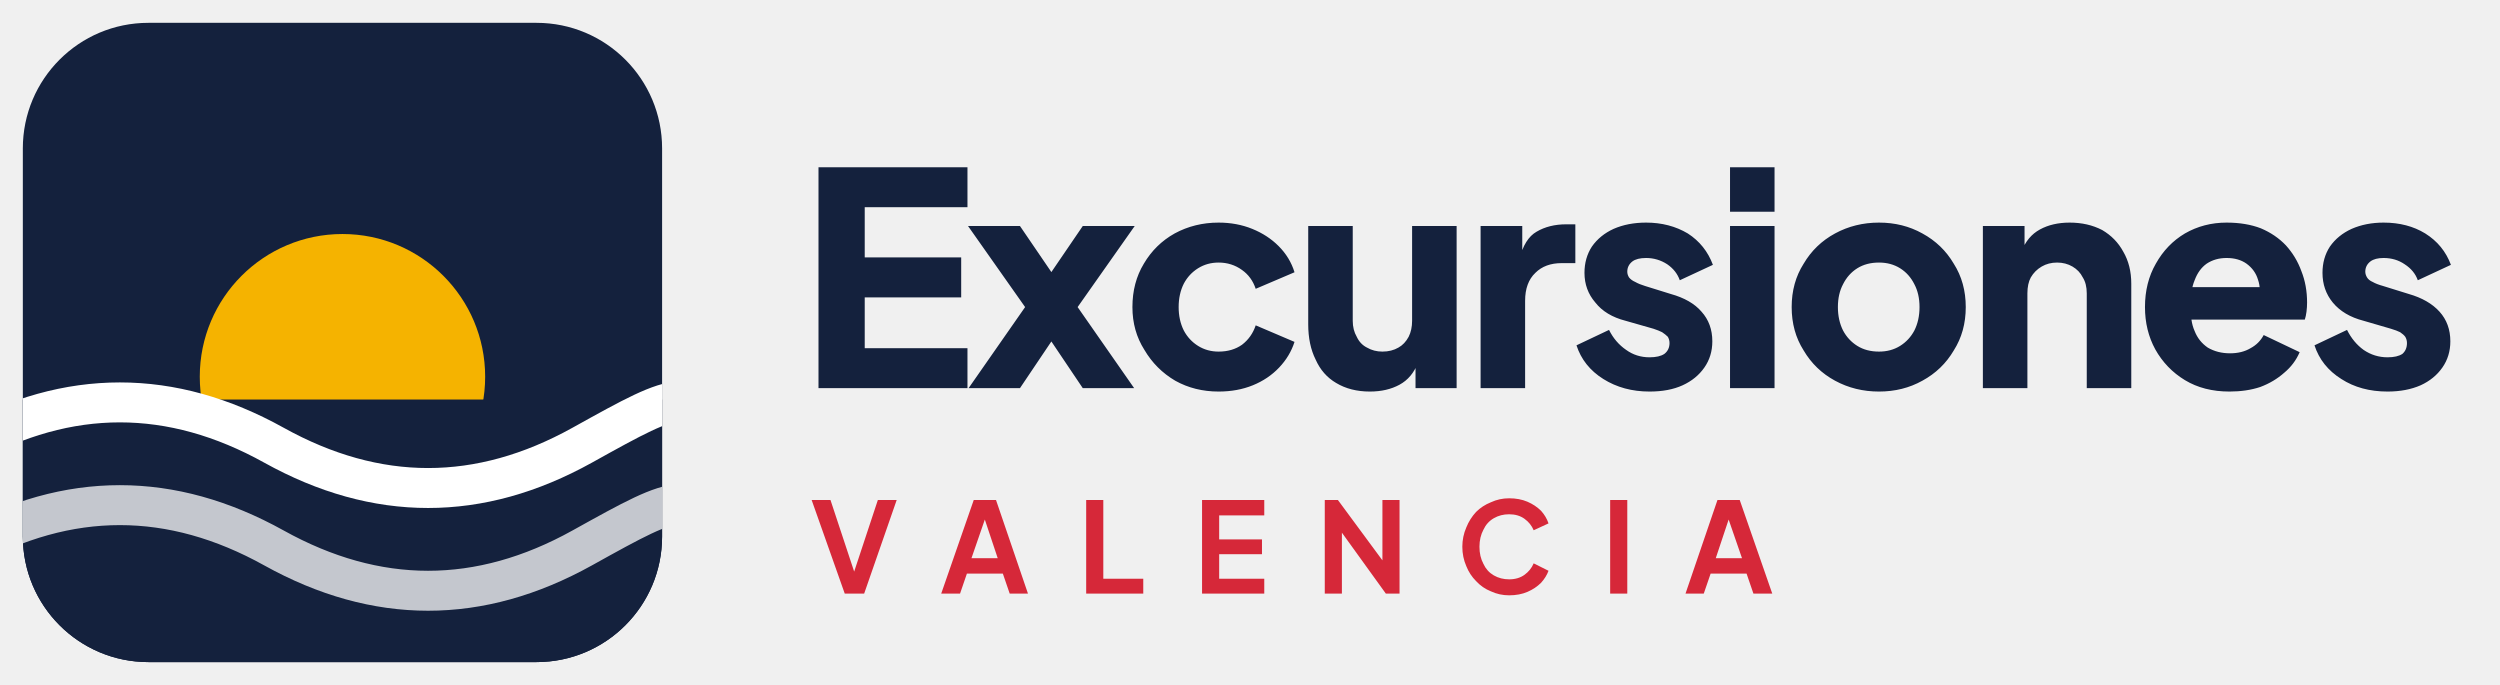
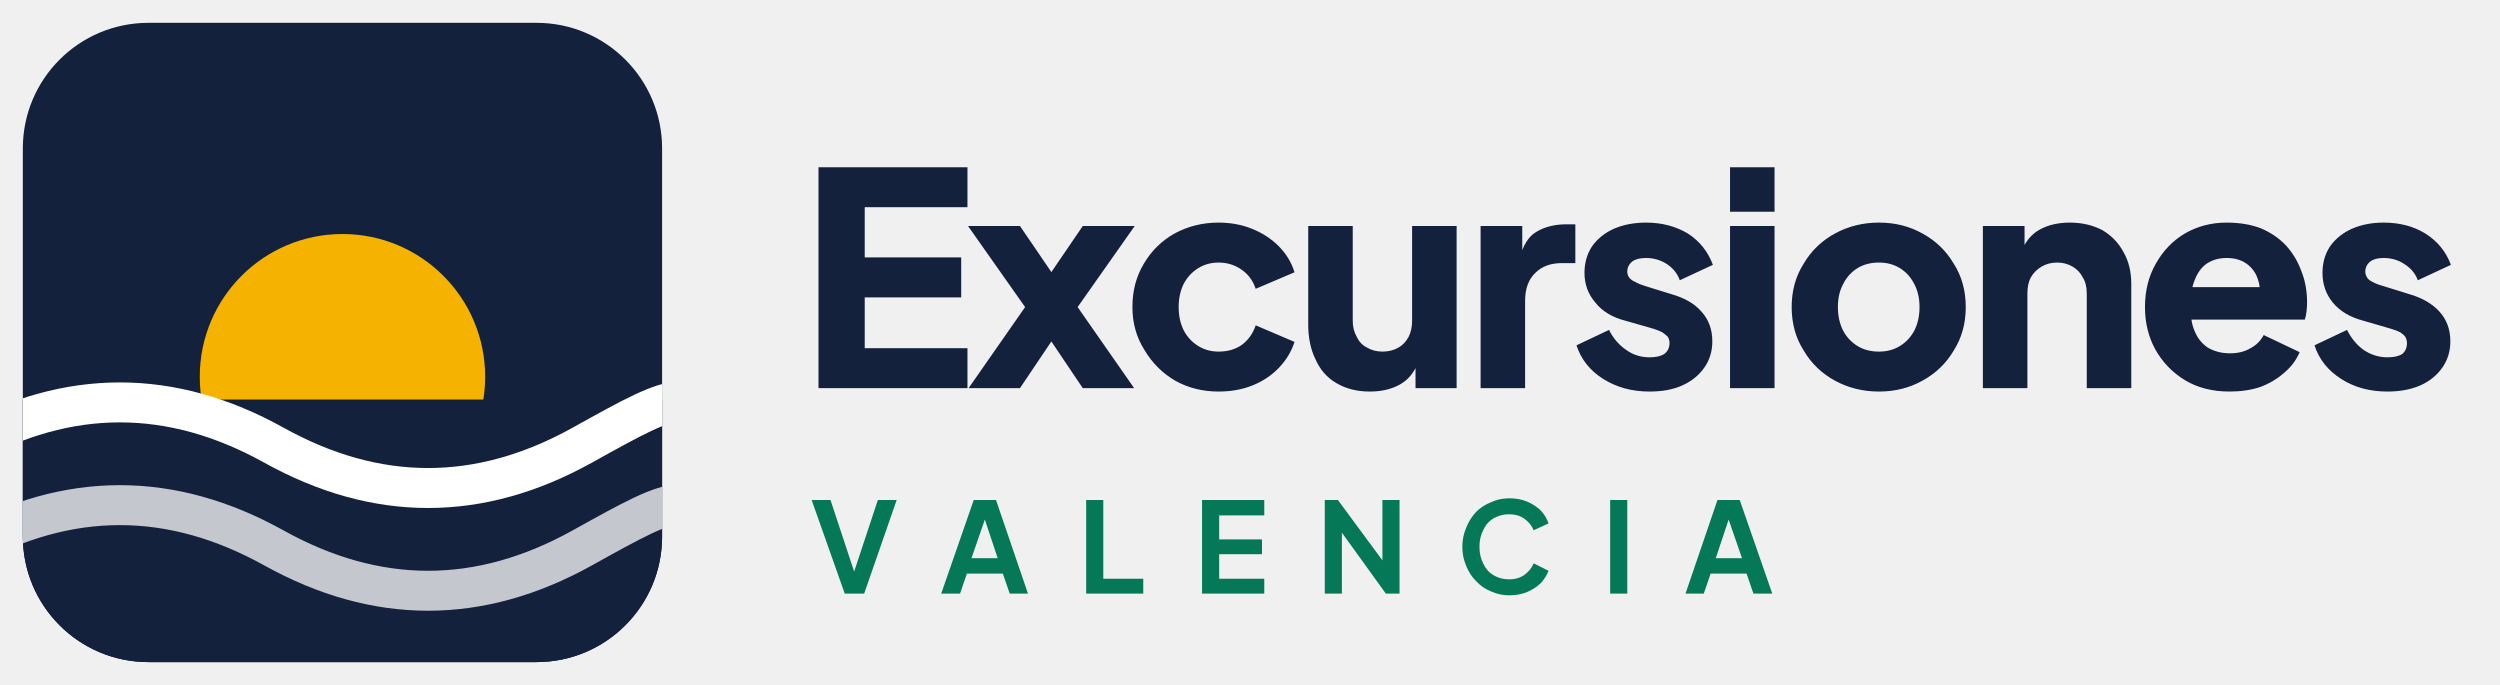
<svg xmlns="http://www.w3.org/2000/svg" viewBox="0 0 438 120" width="438" height="120" role="img" aria-label="Excursiones Valencia">
  <defs>
    <clipPath id="sello-c">
      <rect x="4" y="4" width="112" height="112" rx="22" />
    </clipPath>
  </defs>
  <rect x="4" y="4" width="112" height="112" rx="22" fill="#14213D" />
  <g clip-path="url(#sello-c)">
    <circle cx="60" cy="66" r="25" fill="#F5B300" />
    <rect x="0" y="70" width="120" height="50" fill="#14213D" />
    <path d="M-6 78 C 12 68, 30 68, 48 78 S 84 88, 102 78 S 120 68, 132 76" fill="none" stroke="#FFFFFF" stroke-width="7" stroke-linecap="round" />
    <path d="M-6 96 C 12 86, 30 86, 48 96 S 84 106, 102 96 S 120 86, 132 94" fill="none" stroke="#FFFFFF" stroke-width="7" stroke-linecap="round" opacity="0.75" />
  </g>
  <path d="M169.5 68L143.4 68L143.4 29.3L169.5 29.3L169.5 36.3L151.5 36.3L151.5 45.1L168.4 45.1L168.4 52.1L151.5 52.1L151.5 61.0L169.5 61.0L169.5 68ZM178.7 68L169.7 68L179.6 53.8L169.6 39.6L178.7 39.6L186.2 50.6L182.2 50.6L189.7 39.6L198.8 39.6L188.8 53.8L198.7 68L189.7 68L182.3 57.0L186.1 57.0L178.7 68ZM213.5 68.6L213.5 68.6Q209.3 68.6 205.9 66.7Q202.5 64.7 200.5 61.3Q198.4 58.0 198.4 53.8L198.4 53.8Q198.4 49.5 200.4 46.2Q202.4 42.8 205.8 40.9Q209.3 39.0 213.5 39.0L213.5 39.0Q216.7 39.0 219.4 40.1Q222.1 41.2 224.0 43.1Q226.0 45.1 226.8 47.7L226.8 47.7L220.0 50.6Q219.3 48.5 217.6 47.3Q215.8 46.0 213.5 46.0L213.5 46.0Q211.5 46.0 209.9 47.0Q208.3 48.0 207.4 49.7Q206.5 51.5 206.5 53.8L206.5 53.8Q206.5 56.1 207.4 57.9Q208.3 59.6 209.9 60.6Q211.5 61.6 213.5 61.6L213.5 61.6Q215.9 61.6 217.6 60.4Q219.3 59.1 220.0 57.0L220.0 57.0L226.8 59.9Q226.0 62.4 224.1 64.4Q222.2 66.4 219.5 67.5Q216.8 68.6 213.5 68.6ZM240.0 68.6L240.0 68.6Q236.6 68.6 234.1 67.1Q231.7 65.7 230.5 63.0Q229.2 60.4 229.2 56.8L229.2 56.8L229.2 39.6L237.0 39.6L237.0 56.2Q237.0 57.8 237.7 59.0Q238.3 60.3 239.5 60.9Q240.7 61.6 242.2 61.6L242.2 61.6Q243.8 61.6 245.0 60.9Q246.1 60.3 246.8 59.0Q247.4 57.8 247.4 56.2L247.4 56.2L247.4 39.6L255.2 39.6L255.2 68L248.0 68L248.0 62.4L248.4 63.6Q247.4 66.2 245.2 67.4Q243.0 68.6 240.0 68.6ZM267.2 68L259.4 68L259.4 39.6L266.7 39.6L266.7 46.4L266.2 45.4Q267.1 41.8 269.2 40.6Q271.4 39.3 274.4 39.3L274.4 39.3L276.0 39.3L276.0 46.1L273.6 46.1Q270.7 46.1 269.0 47.8Q267.2 49.5 267.2 52.7L267.2 52.7L267.2 68ZM289.0 68.6L289.0 68.6Q284.4 68.6 280.9 66.4Q277.4 64.2 276.2 60.5L276.2 60.5L281.9 57.8Q283.0 60.0 284.9 61.3Q286.7 62.6 289.0 62.6L289.0 62.6Q290.7 62.6 291.6 62.0Q292.5 61.3 292.5 60.1L292.5 60.1Q292.5 59.5 292.2 59.0Q291.8 58.6 291.2 58.2Q290.6 57.9 289.7 57.6L289.7 57.6L284.8 56.2Q281.3 55.3 279.5 53.0Q277.6 50.8 277.6 47.8L277.6 47.8Q277.6 45.2 278.9 43.2Q280.3 41.2 282.7 40.1Q285.2 39.0 288.4 39.0L288.4 39.0Q292.5 39.0 295.7 40.9Q298.8 42.9 300.1 46.4L300.1 46.4L294.3 49.1Q293.7 47.4 292.1 46.3Q290.4 45.2 288.4 45.2L288.4 45.2Q286.8 45.2 286.0 45.8Q285.1 46.5 285.1 47.6L285.1 47.6Q285.1 48.1 285.4 48.6Q285.8 49.1 286.5 49.4Q287.2 49.8 288.2 50.1L288.2 50.1L292.7 51.5Q296.3 52.5 298.1 54.6Q300.0 56.7 300.0 59.8L300.0 59.8Q300.0 62.4 298.6 64.4Q297.2 66.4 294.8 67.5Q292.4 68.6 289.0 68.6ZM310.9 68L303.1 68L303.1 39.6L310.9 39.6L310.9 68ZM310.9 37.1L303.1 37.1L303.1 29.3L310.9 29.3L310.9 37.1ZM329.2 68.6L329.2 68.6Q325.0 68.6 321.5 66.7Q318.0 64.8 316.0 61.4Q313.9 58.1 313.9 53.8L313.9 53.8Q313.9 49.5 316.0 46.2Q318.0 42.8 321.5 40.9Q325.0 39.0 329.2 39.0L329.2 39.0Q333.4 39.0 336.8 40.9Q340.3 42.8 342.3 46.2Q344.4 49.5 344.4 53.8L344.4 53.8Q344.4 58.1 342.3 61.4Q340.3 64.8 336.8 66.7Q333.4 68.6 329.2 68.6ZM329.2 61.6L329.2 61.6Q331.3 61.6 332.9 60.6Q334.5 59.6 335.4 57.9Q336.3 56.1 336.3 53.8L336.3 53.8Q336.3 51.5 335.4 49.8Q334.5 48.0 332.9 47.0Q331.3 46.0 329.2 46.0L329.2 46.0Q327.0 46.0 325.4 47.0Q323.8 48.0 322.9 49.8Q322.0 51.5 322.0 53.8L322.0 53.8Q322.0 56.1 322.9 57.9Q323.8 59.6 325.4 60.6Q327.0 61.6 329.2 61.6ZM355.2 68L347.4 68L347.4 39.6L354.7 39.6L354.7 45.2L354.2 44.0Q355.2 41.4 357.4 40.2Q359.6 39.0 362.6 39.0L362.6 39.0Q365.8 39.0 368.3 40.3Q370.7 41.7 372.0 44.1Q373.4 46.5 373.4 49.7L373.4 49.7L373.4 68L365.6 68L365.6 51.4Q365.6 49.7 364.9 48.6Q364.3 47.4 363.1 46.7Q361.9 46.0 360.4 46.0L360.4 46.0Q358.9 46.0 357.7 46.7Q356.5 47.4 355.8 48.6Q355.2 49.7 355.2 51.4L355.2 51.4L355.2 68ZM390.6 68.6L390.6 68.6Q386.1 68.6 382.8 66.6Q379.5 64.6 377.6 61.2Q375.8 57.9 375.8 53.8L375.8 53.8Q375.8 49.5 377.7 46.2Q379.6 42.8 382.8 40.9Q386.1 39.0 390.1 39.0L390.1 39.0Q393.5 39.0 396.1 40.0Q398.7 41.1 400.5 43.0Q402.3 45.0 403.2 47.5Q404.2 50.0 404.2 53.0L404.2 53.0Q404.2 53.8 404.1 54.6Q404.0 55.4 403.8 56.0L403.8 56.0L382.5 56.0L382.5 50.3L399.4 50.3L395.7 53.0Q396.2 50.7 395.6 49.0Q395.1 47.3 393.6 46.2Q392.2 45.2 390.1 45.2L390.1 45.2Q388.1 45.2 386.6 46.2Q385.2 47.2 384.5 49.1Q383.7 51.0 383.9 53.8L383.9 53.8Q383.7 56.2 384.5 58.0Q385.2 59.8 386.8 60.9Q388.5 61.9 390.7 61.9L390.7 61.9Q392.8 61.9 394.3 61.0Q395.8 60.2 396.6 58.7L396.6 58.7L402.9 61.7Q402.0 63.8 400.2 65.3Q398.4 66.9 396.0 67.8Q393.6 68.6 390.6 68.6ZM418.3 68.6L418.3 68.6Q413.6 68.6 410.2 66.4Q406.7 64.2 405.5 60.5L405.5 60.5L411.2 57.8Q412.3 60.0 414.1 61.3Q416.0 62.6 418.3 62.6L418.3 62.6Q420.0 62.6 420.9 62.0Q421.7 61.3 421.7 60.1L421.7 60.1Q421.7 59.5 421.4 59.0Q421.1 58.6 420.5 58.2Q419.9 57.9 418.9 57.6L418.9 57.6L414.1 56.2Q410.6 55.3 408.7 53.0Q406.9 50.8 406.9 47.8L406.9 47.8Q406.9 45.2 408.2 43.2Q409.6 41.2 412.0 40.1Q414.5 39.0 417.6 39.0L417.6 39.0Q421.8 39.0 424.9 40.9Q428.1 42.9 429.4 46.4L429.4 46.4L423.6 49.1Q423.0 47.4 421.3 46.3Q419.7 45.2 417.6 45.2L417.6 45.2Q416.1 45.2 415.3 45.8Q414.4 46.5 414.4 47.6L414.4 47.6Q414.4 48.1 414.7 48.6Q415.0 49.1 415.7 49.4Q416.4 49.8 417.5 50.1L417.5 50.1L422.0 51.5Q425.5 52.5 427.4 54.6Q429.3 56.7 429.3 59.8L429.3 59.8Q429.3 62.4 427.9 64.4Q426.5 66.4 424.1 67.5Q421.6 68.6 418.3 68.6Z" fill="#14213D" />
-   <path d="M151.4 104L148.0 104L142.2 87.6L145.5 87.6L150.0 101.2L149.3 101.2L153.8 87.6L157.1 87.6L151.4 104ZM168.2 104L164.9 104L170.6 87.6L174.5 87.6L180.1 104L176.9 104L175.7 100.5L169.4 100.5L168.2 104ZM173.0 89.7L170.2 97.8L174.8 97.8L172.1 89.7L173.0 89.7ZM200.3 104L190.3 104L190.3 87.6L193.3 87.6L193.3 101.4L200.3 101.4L200.3 104ZM221.5 104L210.6 104L210.6 87.6L221.5 87.6L221.5 90.3L213.6 90.3L213.6 94.5L221.1 94.5L221.1 97.1L213.6 97.1L213.6 101.4L221.5 101.4L221.5 104ZM235.1 104L232.1 104L232.1 87.6L234.4 87.6L243.4 99.8L242.2 100.0L242.2 87.6L245.2 87.6L245.2 104L242.8 104L234.0 91.8L235.1 91.5L235.1 104ZM264.4 104.3L264.4 104.3Q262.7 104.3 261.2 103.6Q259.7 103.0 258.6 101.8Q257.5 100.7 256.9 99.2Q256.2 97.6 256.2 95.8L256.2 95.8Q256.2 94.0 256.9 92.4Q257.5 90.9 258.6 89.7Q259.7 88.6 261.2 88.0Q262.7 87.3 264.4 87.3L264.4 87.3Q266.2 87.3 267.6 87.9Q269.0 88.5 270.0 89.5Q270.9 90.5 271.3 91.7L271.3 91.7L268.7 92.9Q268.2 91.7 267.1 90.9Q266.0 90.1 264.4 90.1L264.4 90.1Q262.9 90.1 261.7 90.8Q260.5 91.5 259.9 92.8Q259.2 94.1 259.2 95.8L259.2 95.8Q259.2 97.5 259.9 98.8Q260.5 100.1 261.7 100.8Q262.9 101.5 264.4 101.5L264.4 101.5Q266.0 101.5 267.1 100.7Q268.2 99.9 268.7 98.7L268.7 98.7L271.3 100.0Q270.9 101.1 270.0 102.1Q269.0 103.1 267.6 103.7Q266.2 104.3 264.4 104.3ZM285.1 104L282.1 104L282.1 87.6L285.1 87.6L285.1 104ZM298.5 104L295.3 104L300.9 87.6L304.8 87.6L310.5 104L307.2 104L306.0 100.5L299.7 100.5L298.5 104ZM303.3 89.7L300.6 97.8L305.2 97.8L302.4 89.7L303.3 89.7Z" fill="#D62839" />
+   <path d="M151.4 104L148.0 104L142.2 87.6L145.5 87.6L150.0 101.2L149.3 101.2L153.8 87.6L157.1 87.6L151.4 104ZM168.2 104L164.9 104L170.6 87.6L174.5 87.6L180.1 104L176.9 104L175.7 100.5L169.4 100.5L168.2 104ZM173.0 89.7L170.2 97.8L174.8 97.8L172.1 89.7L173.0 89.7ZM200.3 104L190.3 104L190.3 87.6L193.3 87.6L193.3 101.4L200.3 101.4L200.3 104ZM221.5 104L210.6 104L210.6 87.6L221.5 87.6L221.5 90.3L213.6 90.3L213.6 94.5L221.1 94.5L221.1 97.1L213.6 97.1L213.6 101.4L221.5 101.4L221.5 104ZM235.1 104L232.1 104L232.1 87.6L234.4 87.6L243.4 99.8L242.2 100.0L242.2 87.6L245.2 87.6L245.2 104L242.8 104L234.0 91.8L235.1 91.5L235.1 104ZM264.4 104.3L264.4 104.3Q262.7 104.3 261.2 103.6Q259.7 103.0 258.6 101.8Q257.5 100.7 256.9 99.2Q256.2 97.6 256.2 95.8L256.2 95.8Q256.2 94.0 256.9 92.4Q257.5 90.9 258.6 89.7Q259.7 88.6 261.2 88.0Q262.7 87.3 264.4 87.3L264.4 87.3Q266.2 87.3 267.6 87.9Q269.0 88.5 270.0 89.5Q270.9 90.5 271.3 91.7L271.3 91.7L268.7 92.9Q268.2 91.7 267.1 90.9Q266.0 90.1 264.4 90.1L264.4 90.1Q262.9 90.1 261.7 90.8Q260.5 91.5 259.9 92.8Q259.2 94.1 259.2 95.8L259.2 95.8Q259.2 97.5 259.9 98.8Q260.5 100.1 261.7 100.8Q262.9 101.5 264.4 101.5L264.4 101.5Q266.0 101.5 267.1 100.7Q268.2 99.9 268.7 98.7L268.7 98.7L271.3 100.0Q270.9 101.1 270.0 102.1Q269.0 103.1 267.6 103.7Q266.2 104.3 264.4 104.3ZM285.1 104L282.1 104L282.1 87.6L285.1 87.6L285.1 104ZM298.5 104L295.3 104L300.9 87.6L304.8 87.6L310.5 104L307.2 104L306.0 100.5L299.7 100.5L298.5 104ZM303.3 89.7L300.6 97.8L305.2 97.8L302.4 89.7L303.3 89.7Z" fill="#047857" />
</svg>
